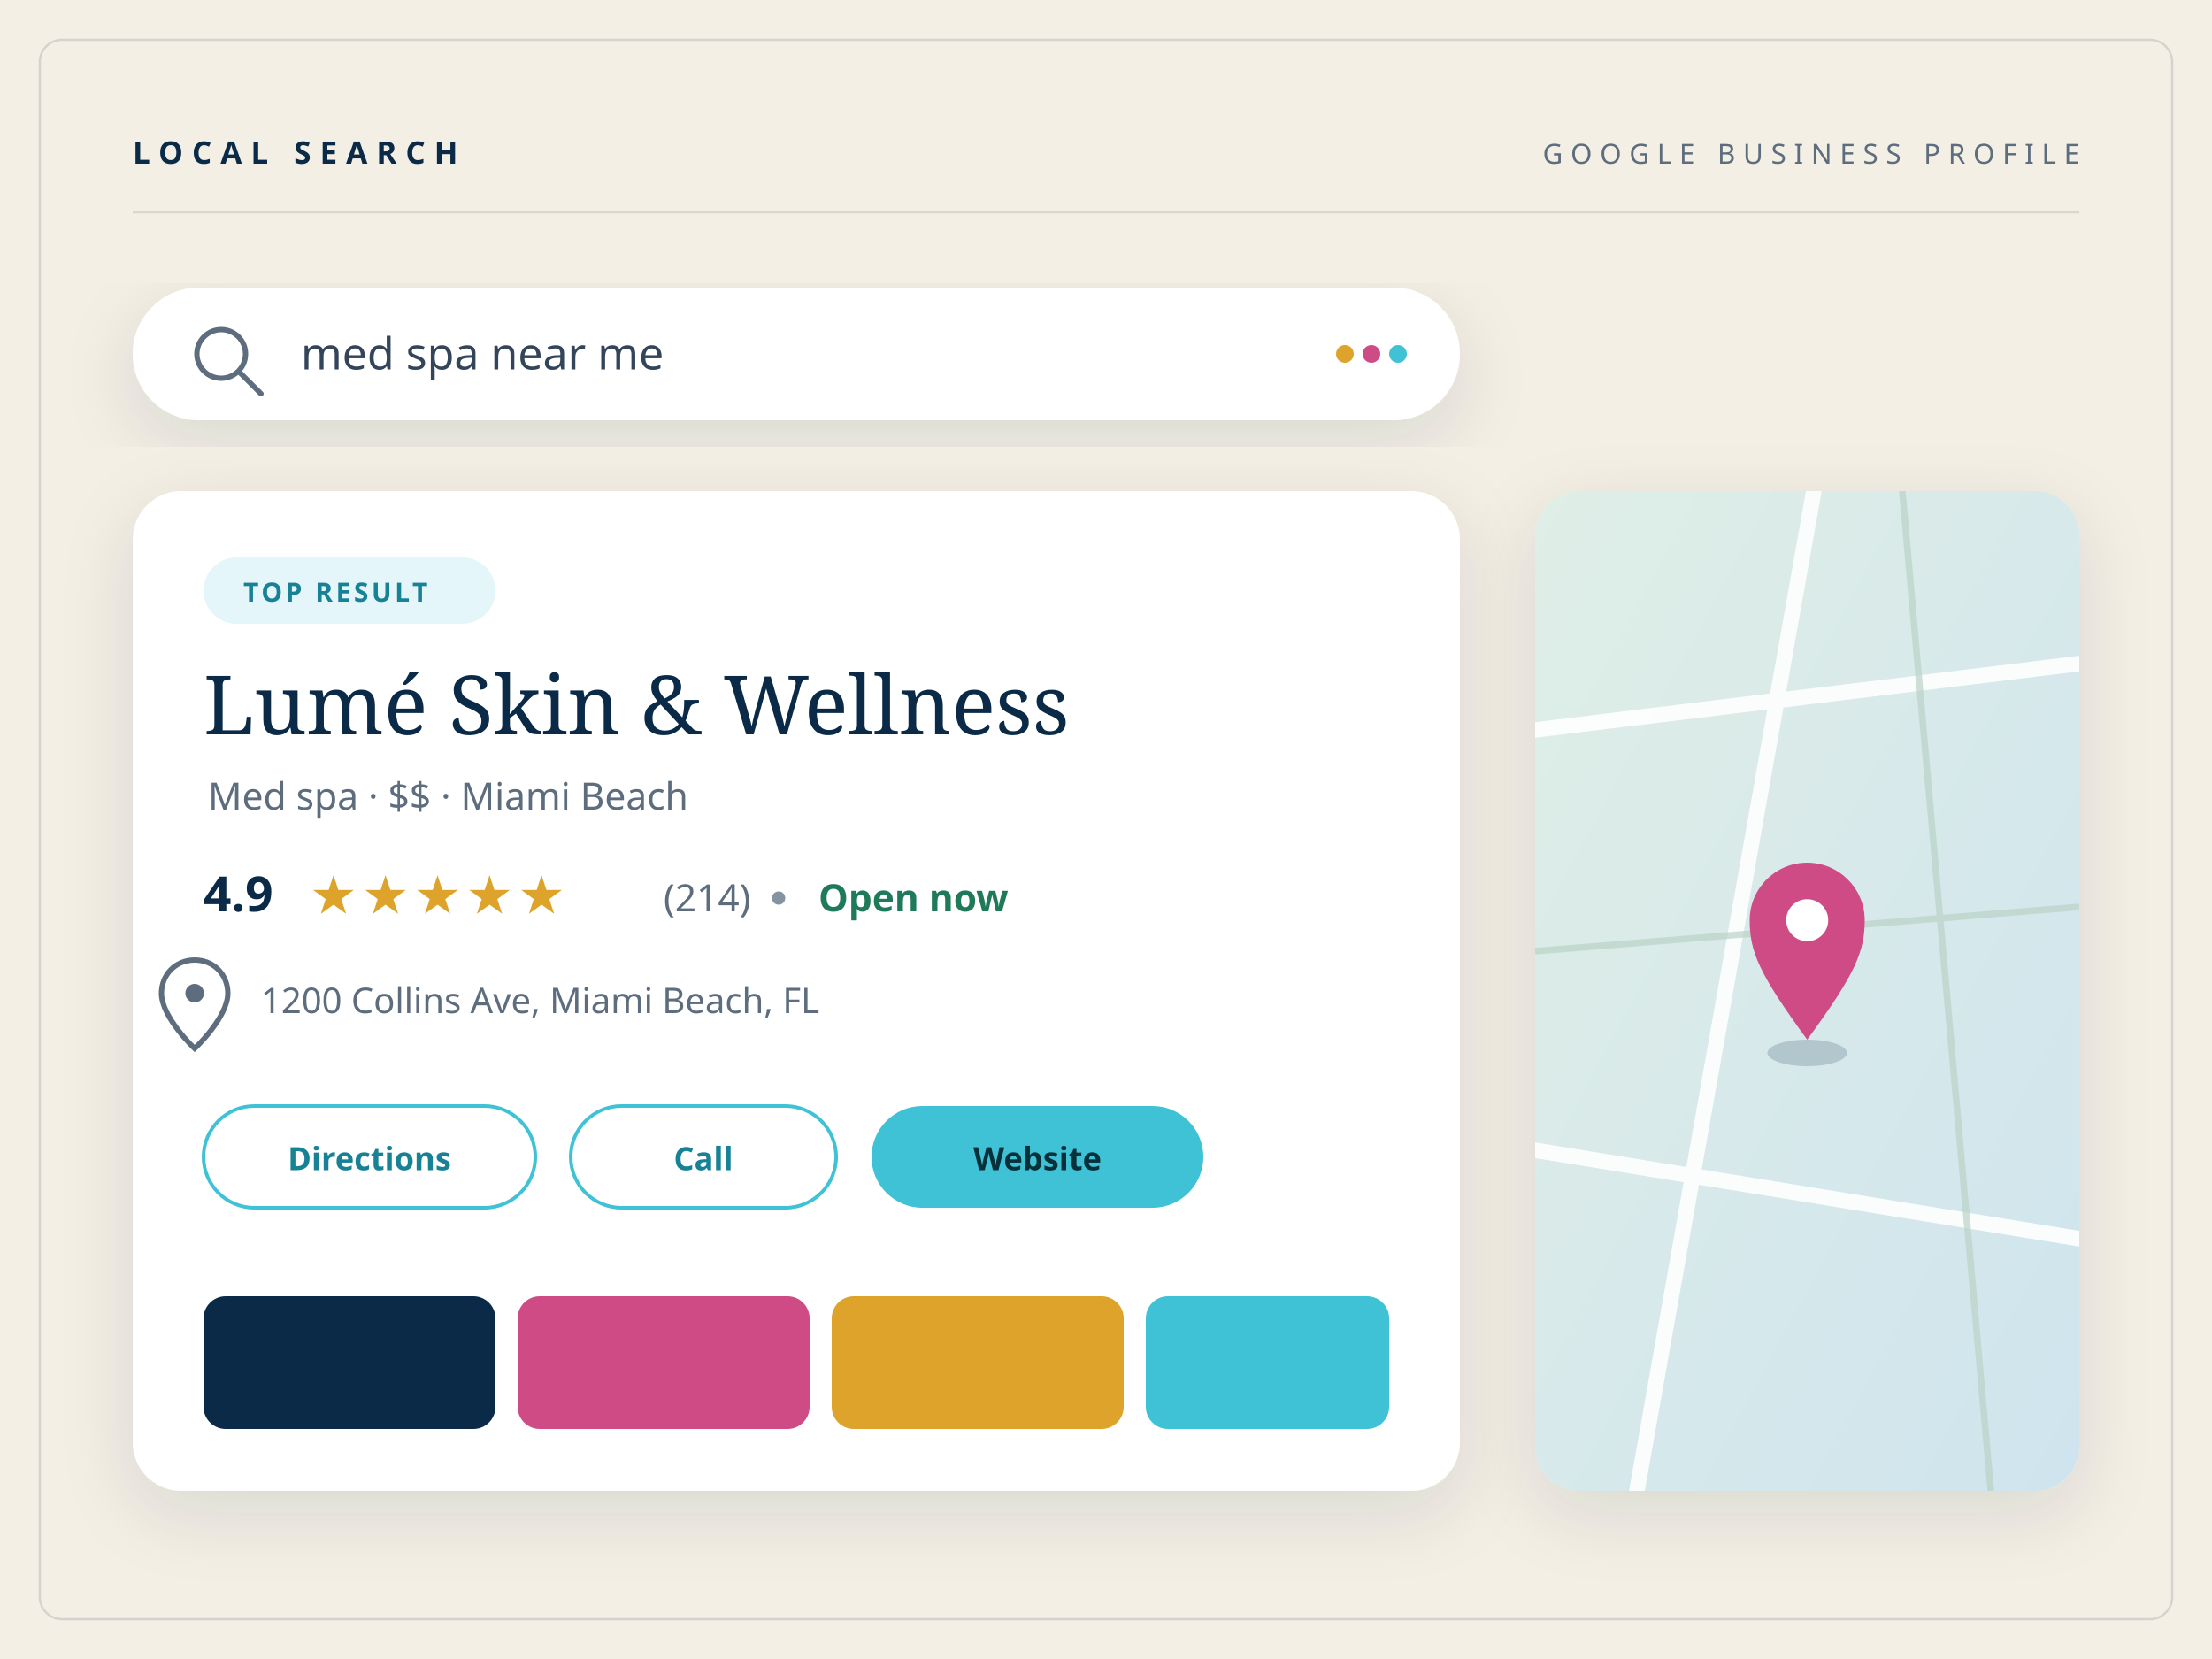
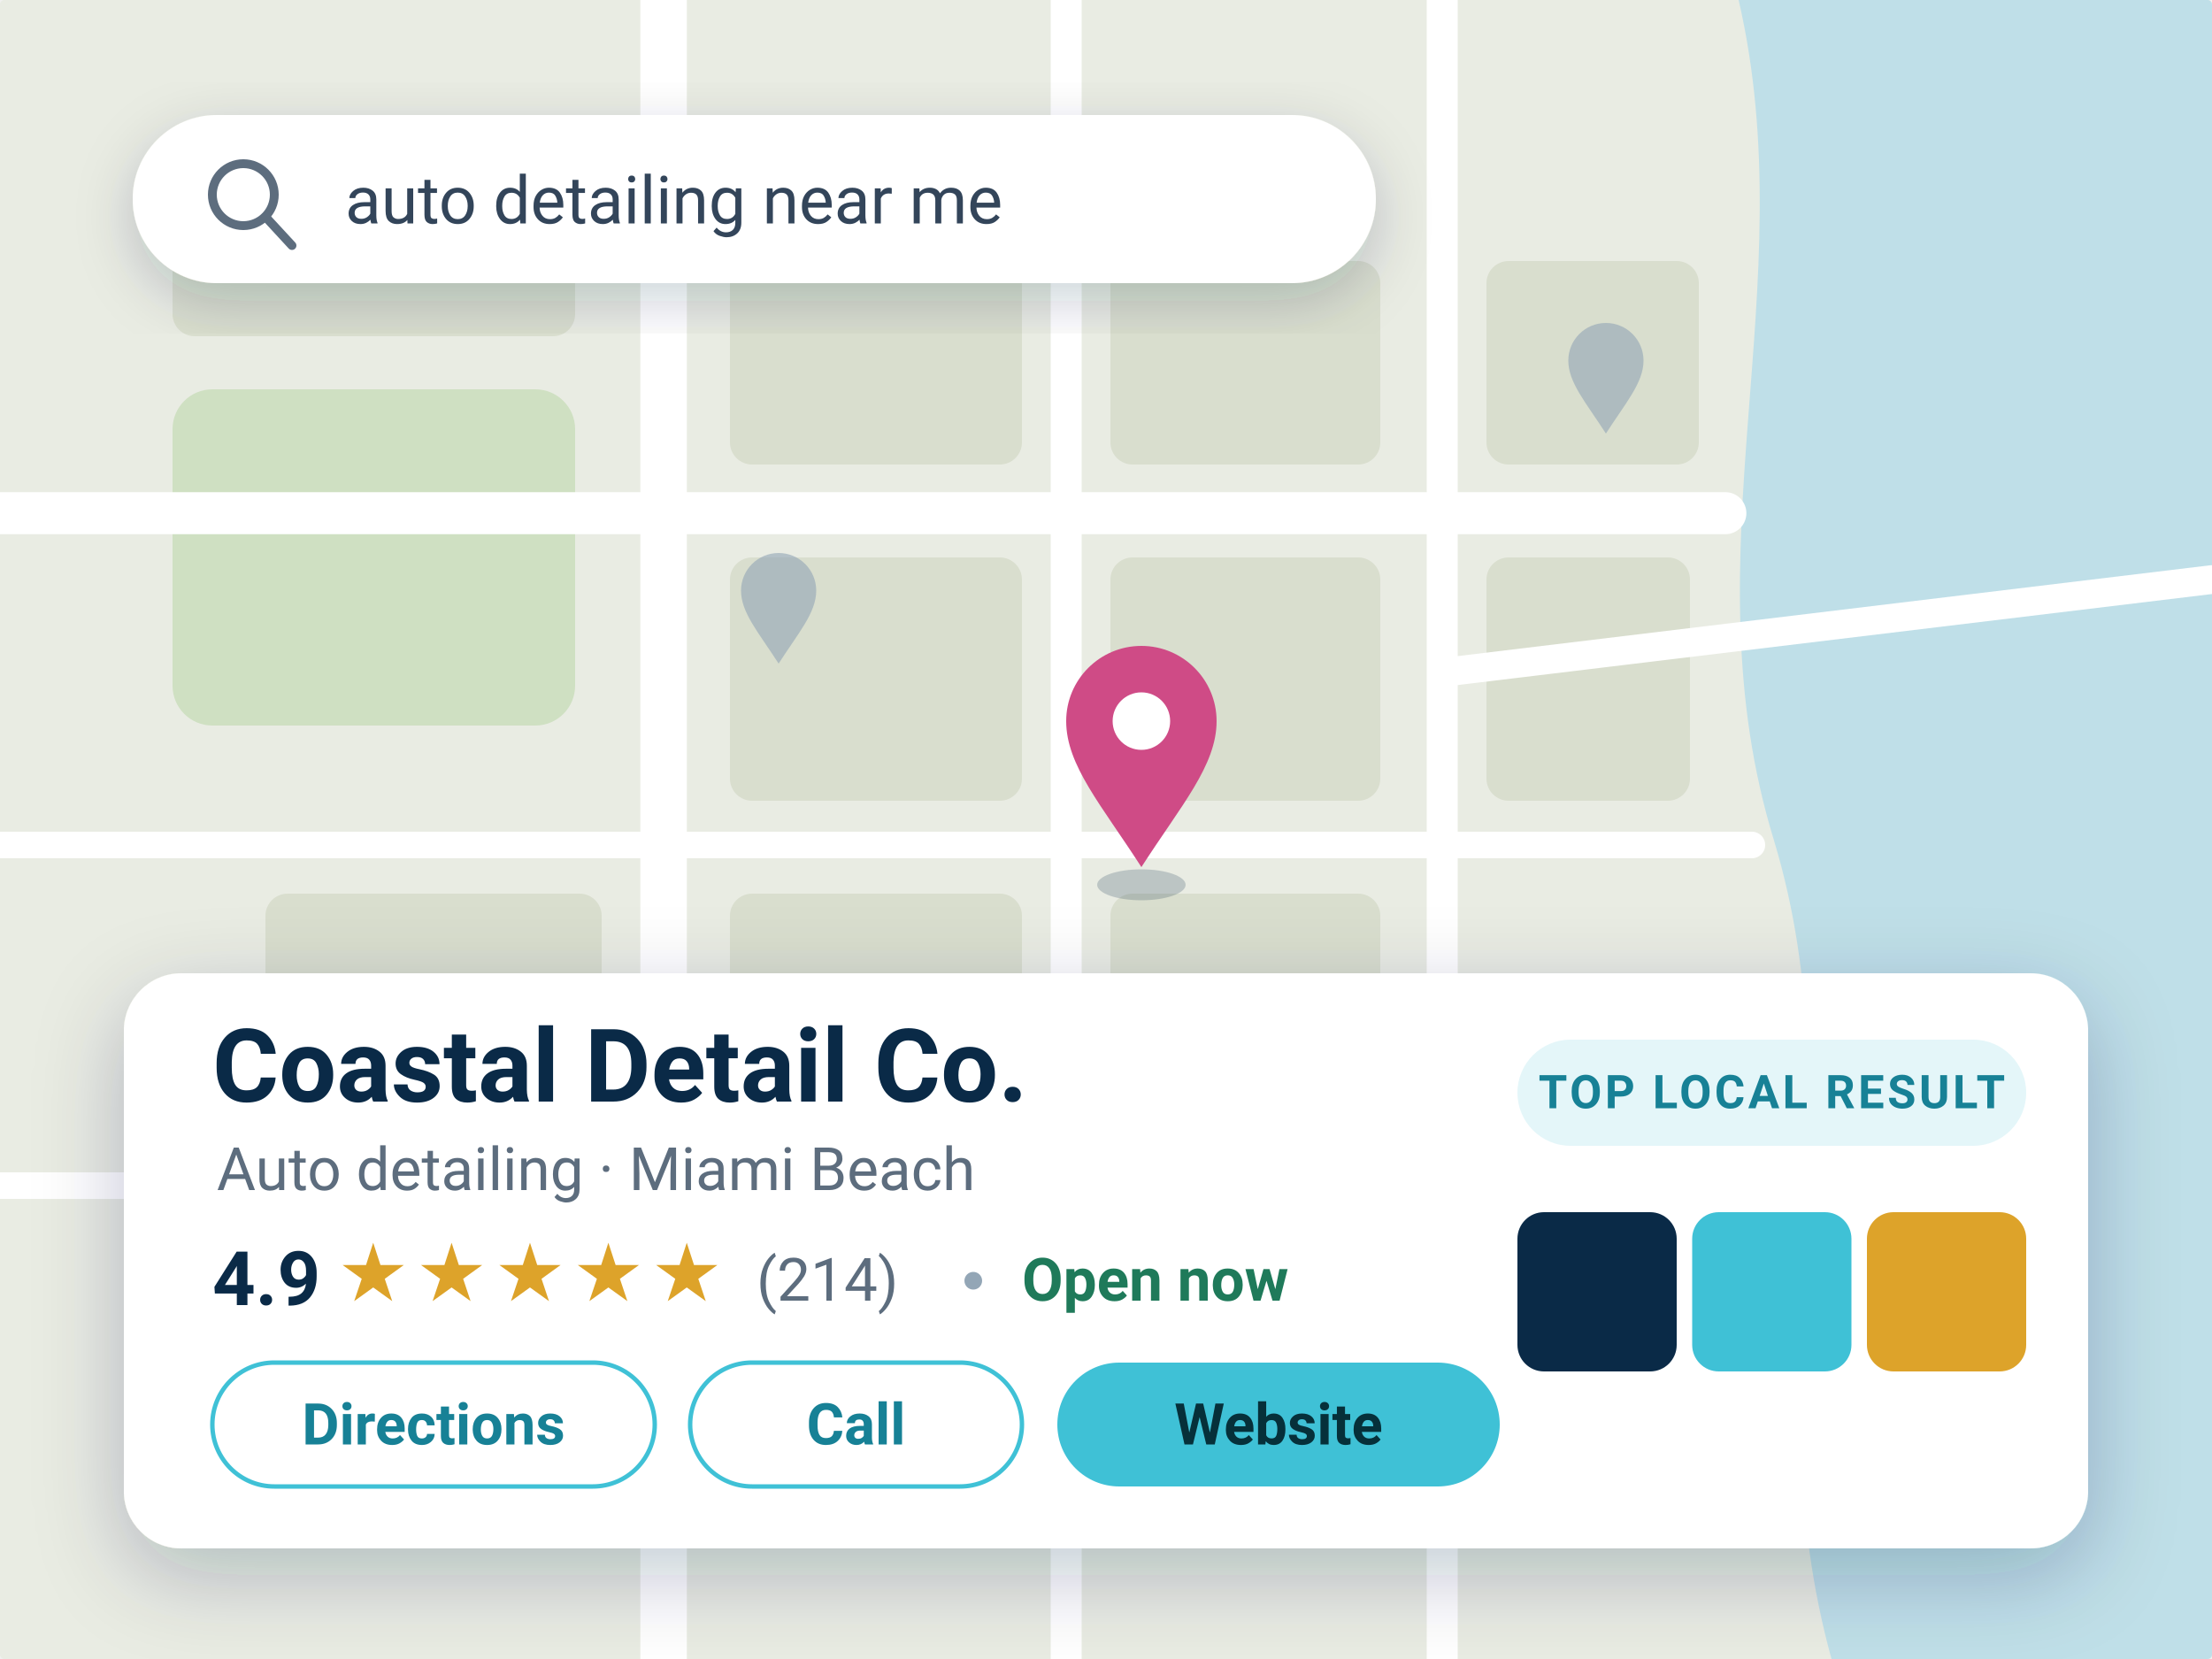
- <svg xmlns="http://www.w3.org/2000/svg" viewBox="0 0 1000 750" width="1000" height="750" font-family="Archivo, system-ui, sans-serif">
+ <svg xmlns="http://www.w3.org/2000/svg" viewBox="0 0 1000 750" width="1000" height="750" font-family="system-ui,-apple-system,Segoe UI,Roboto,sans-serif">
  <defs>
-     <linearGradient id="mapg" x1="0" y1="0" x2="1" y2="1">
-       <stop offset="0" stop-color="#dfeee6" />
-       <stop offset="1" stop-color="#cfe4ee" />
-     </linearGradient>
-     <filter id="soft" x="-20%" y="-20%" width="140%" height="140%">
-       <feDropShadow dx="0" dy="10" stdDeviation="16" flood-color="#0a2a47" flood-opacity="0.12" />
+     <filter id="shSoft" x="-30%" y="-30%" width="160%" height="160%">
+       <feDropShadow dx="0" dy="8" stdDeviation="13" flood-color="#0a2a47" flood-opacity=".20" />
    </filter>
-     <clipPath id="mapclip">
-       <rect x="694" y="222" width="246" height="452" rx="20" />
+     <filter id="shCard" x="-30%" y="-30%" width="160%" height="160%">
+       <feDropShadow dx="0" dy="12" stdDeviation="20" flood-color="#0a2a47" flood-opacity=".24" />
+     </filter>
+     <clipPath id="frame">
+       <rect width="1000" height="750" rx="2" />
    </clipPath>
  </defs>
-   <rect width="1000" height="750" fill="#f4efe4" />
-   <rect x="18" y="18" width="964" height="714" rx="10" fill="none" stroke="#0a2a47" stroke-opacity=".14" />
-   <text x="60" y="74" font-size="14" font-weight="600" letter-spacing="4" fill="#0a2a47">LOCAL SEARCH</text>
-   <text x="940" y="74" text-anchor="end" font-size="12.5" letter-spacing="3.5" fill="#5d6d7e">GOOGLE BUSINESS PROFILE</text>
-   <line x1="60" y1="96" x2="940" y2="96" stroke="#0a2a47" stroke-opacity=".12" />
-   <g filter="url(#soft)">
-     <rect x="60" y="130" width="600" height="60" rx="30" fill="#ffffff" />
-   </g>
-   <circle cx="100" cy="160" r="11" fill="none" stroke="#5d6d7e" stroke-width="2.4" />
-   <line x1="108" y1="168" x2="118" y2="178" stroke="#5d6d7e" stroke-width="2.4" stroke-linecap="round" />
-   <text x="136" y="167" font-size="20" fill="#33455a">med spa near me</text>
-   <circle cx="608" cy="160" r="4" fill="#dda32a" />
-   <circle cx="620" cy="160" r="4" fill="#cf4b86" />
-   <circle cx="632" cy="160" r="4" fill="#3fc1d6" />
-   <g filter="url(#soft)">
-     <rect x="60" y="222" width="600" height="452" rx="22" fill="#ffffff" />
-   </g>
-   <rect x="92" y="252" width="132" height="30" rx="15" fill="#e4f6f9" />
-   <text x="110" y="272" font-size="12" font-weight="600" letter-spacing="1.4" fill="#178196">TOP RESULT</text>
-   <text x="92" y="332" font-family="Georgia, serif" font-size="37" fill="#0a2a47">Lumé Skin &amp; Wellness</text>
-   <text x="94" y="366" font-size="17" fill="#5d6d7e">Med spa · $$ · Miami Beach</text>
-   <text x="92" y="412" font-size="22" font-weight="700" fill="#0a2a47">4.9</text>
-   <text x="140" y="413" font-size="24" letter-spacing="2" fill="#dda32a">★★★★★</text>
-   <text x="300" y="412" font-size="17" fill="#5d6d7e">(214)</text>
-   <circle cx="352" cy="406" r="3" fill="#8493a1" />
-   <text x="370" y="412" font-size="17" font-weight="600" fill="#1f7a5a">Open now</text>
-   <path d="M88 434 c-9 0 -15 7 -15 15 c0 11 15 25 15 25 s15 -14 15 -25 c0 -8 -6 -15 -15 -15 z" fill="none" stroke="#5d6d7e" stroke-width="2.4" />
-   <circle cx="88" cy="449" r="4.2" fill="#5d6d7e" />
-   <text x="118" y="458" font-size="16" fill="#5d6d7e">1200 Collins Ave, Miami Beach, FL</text>
-   <g font-size="14.5" font-weight="600" fill="#178196" text-anchor="middle">
-     <rect x="92" y="500" width="150" height="46" rx="23" fill="none" stroke="#3fc1d6" stroke-width="1.6" />
-     <text x="167" y="529">Directions</text>
-     <rect x="258" y="500" width="120" height="46" rx="23" fill="none" stroke="#3fc1d6" stroke-width="1.6" />
-     <text x="318" y="529">Call</text>
-     <rect x="394" y="500" width="150" height="46" rx="23" fill="#3fc1d6" />
-     <text x="469" y="529" fill="#06303a">Website</text>
-   </g>
-   <rect x="92" y="586" width="132" height="60" rx="10" fill="#0a2a47" />
-   <rect x="234" y="586" width="132" height="60" rx="10" fill="#cf4b86" />
-   <rect x="376" y="586" width="132" height="60" rx="10" fill="#dda32a" />
-   <rect x="518" y="586" width="110" height="60" rx="10" fill="#3fc1d6" />
-   <g filter="url(#soft)">
-     <rect x="694" y="222" width="246" height="452" rx="20" fill="url(#mapg)" />
-   </g>
-   <g clip-path="url(#mapclip)">
-     <g stroke="#ffffff" stroke-width="7" stroke-linecap="round" opacity=".9">
-       <line x1="694" y1="330" x2="940" y2="300" />
-       <line x1="740" y1="674" x2="820" y2="222" />
-       <line x1="694" y1="520" x2="940" y2="560" />
+   <g clip-path="url(#frame)">
+     <rect width="1000" height="750" fill="#e9ece3" />
+     <path d="M786 0 C816 130 762 250 802 380 C840 506 792 620 828 750 L1000 750 L1000 0 Z" fill="#bfdfe8" />
+     <rect x="78" y="176" width="182" height="152" rx="18" fill="#cfe0c2" />
+     <g fill="#d9dece">
+       <rect x="78" y="58" width="182" height="94" rx="10" />
+       <rect x="330" y="118" width="132" height="92" rx="10" />
+       <rect x="502" y="118" width="122" height="92" rx="10" />
+       <rect x="672" y="118" width="96" height="92" rx="10" />
+       <rect x="330" y="252" width="132" height="110" rx="10" />
+       <rect x="502" y="252" width="122" height="110" rx="10" />
+       <rect x="672" y="252" width="92" height="110" rx="10" />
+       <rect x="120" y="404" width="152" height="102" rx="10" />
+       <rect x="330" y="404" width="132" height="102" rx="10" />
+       <rect x="502" y="404" width="122" height="102" rx="10" />
    </g>
-     <g stroke="#b9d3c6" stroke-width="3" opacity=".7">
-       <line x1="694" y1="430" x2="940" y2="410" />
-       <line x1="860" y1="222" x2="900" y2="674" />
+     <g stroke="#ffffff" stroke-linecap="round">
+       <line x1="300" y1="0" x2="300" y2="750" stroke-width="21" />
+       <line x1="482" y1="0" x2="482" y2="750" stroke-width="14" />
+       <line x1="652" y1="0" x2="652" y2="750" stroke-width="14" />
+       <line x1="0" y1="232" x2="780" y2="232" stroke-width="19" />
+       <line x1="0" y1="382" x2="792" y2="382" stroke-width="12" />
+       <line x1="0" y1="536" x2="784" y2="536" stroke-width="12" />
+       <line x1="652" y1="304" x2="1000" y2="262" stroke-width="13" />
    </g>
-   </g>
-   <g transform="translate(817,436)">
-     <ellipse cx="0" cy="40" rx="18" ry="6" fill="#0a2a47" opacity=".18" />
-     <path d="M0 34 C-22 4 -26 -6 -26 -20 A26 26 0 1 1 26 -20 C26 -6 22 4 0 34 Z" fill="#cf4b86" />
-     <circle cx="0" cy="-20" r="9.5" fill="#ffffff" />
+     <g fill="#93a6b6" opacity=".62">
+       <g transform="translate(352,300) scale(.5)">
+         <path d="M0 0 C-18 -28 -34 -46 -34 -66 A34 34 0 1 1 34 -66 C34 -46 18 -28 0 0 Z" />
+       </g>
+       <g transform="translate(726,196) scale(.5)">
+         <path d="M0 0 C-18 -28 -34 -46 -34 -66 A34 34 0 1 1 34 -66 C34 -46 18 -28 0 0 Z" />
+       </g>
+     </g>
+     <g transform="translate(516,392)">
+       <ellipse cx="0" cy="8" rx="20" ry="7" fill="#0a2a47" opacity=".20" />
+       <path d="M0 0 C-18 -28 -34 -46 -34 -66 A34 34 0 1 1 34 -66 C34 -46 18 -28 0 0 Z" fill="#cf4b86" />
+       <circle cx="0" cy="-66" r="13" fill="#ffffff" />
+     </g>
+     <g filter="url(#shSoft)">
+       <rect x="60" y="52" width="562" height="76" rx="38" fill="#ffffff" />
+     </g>
+     <circle cx="110" cy="88" r="14" fill="none" stroke="#5d6d7e" stroke-width="4" />
+     <line x1="120" y1="98" x2="132" y2="111" stroke="#5d6d7e" stroke-width="4" stroke-linecap="round" />
+     <text x="156" y="101" font-size="30" fill="#33455a">auto detailing near me</text>
+     <g filter="url(#shCard)">
+       <rect x="56" y="440" width="888" height="260" rx="26" fill="#ffffff" />
+     </g>
+     <text x="96" y="498" font-size="46" font-weight="600" fill="#0a2a47">Coastal Detail Co.</text>
+     <text x="98" y="538" font-size="27" fill="#5d6d7e">Auto detailing · Miami Beach</text>
+     <text x="96" y="590" font-size="34" font-weight="700" fill="#0a2a47">4.9</text>
+     <text x="152" y="588" font-size="32" letter-spacing="2" fill="#dda32a">★★★★★</text>
+     <text x="342" y="588" font-size="27" fill="#5d6d7e">(214)</text>
+     <circle cx="440" cy="579" r="4" fill="#93a6b6" />
+     <text x="462" y="588" font-size="27" font-weight="600" fill="#1f7a5a">Open now</text>
+     <g font-size="26" font-weight="600" text-anchor="middle">
+       <rect x="96" y="616" width="200" height="56" rx="28" fill="none" stroke="#3fc1d6" stroke-width="2" />
+       <text x="196" y="653" fill="#178196">Directions</text>
+       <rect x="312" y="616" width="150" height="56" rx="28" fill="none" stroke="#3fc1d6" stroke-width="2" />
+       <text x="387" y="653" fill="#178196">Call</text>
+       <rect x="478" y="616" width="200" height="56" rx="28" fill="#3fc1d6" />
+       <text x="578" y="653" fill="#06303a">Website</text>
+     </g>
+     <rect x="686" y="470" width="230" height="48" rx="24" fill="#e4f6f9" />
+     <text x="801" y="501" text-anchor="middle" font-size="21" font-weight="600" letter-spacing="1.4" fill="#178196">TOP LOCAL RESULT</text>
+     <rect x="686" y="548" width="72" height="72" rx="12" fill="#0a2a47" />
+     <rect x="765" y="548" width="72" height="72" rx="12" fill="#3fc1d6" />
+     <rect x="844" y="548" width="72" height="72" rx="12" fill="#dda32a" />
  </g>
</svg>
